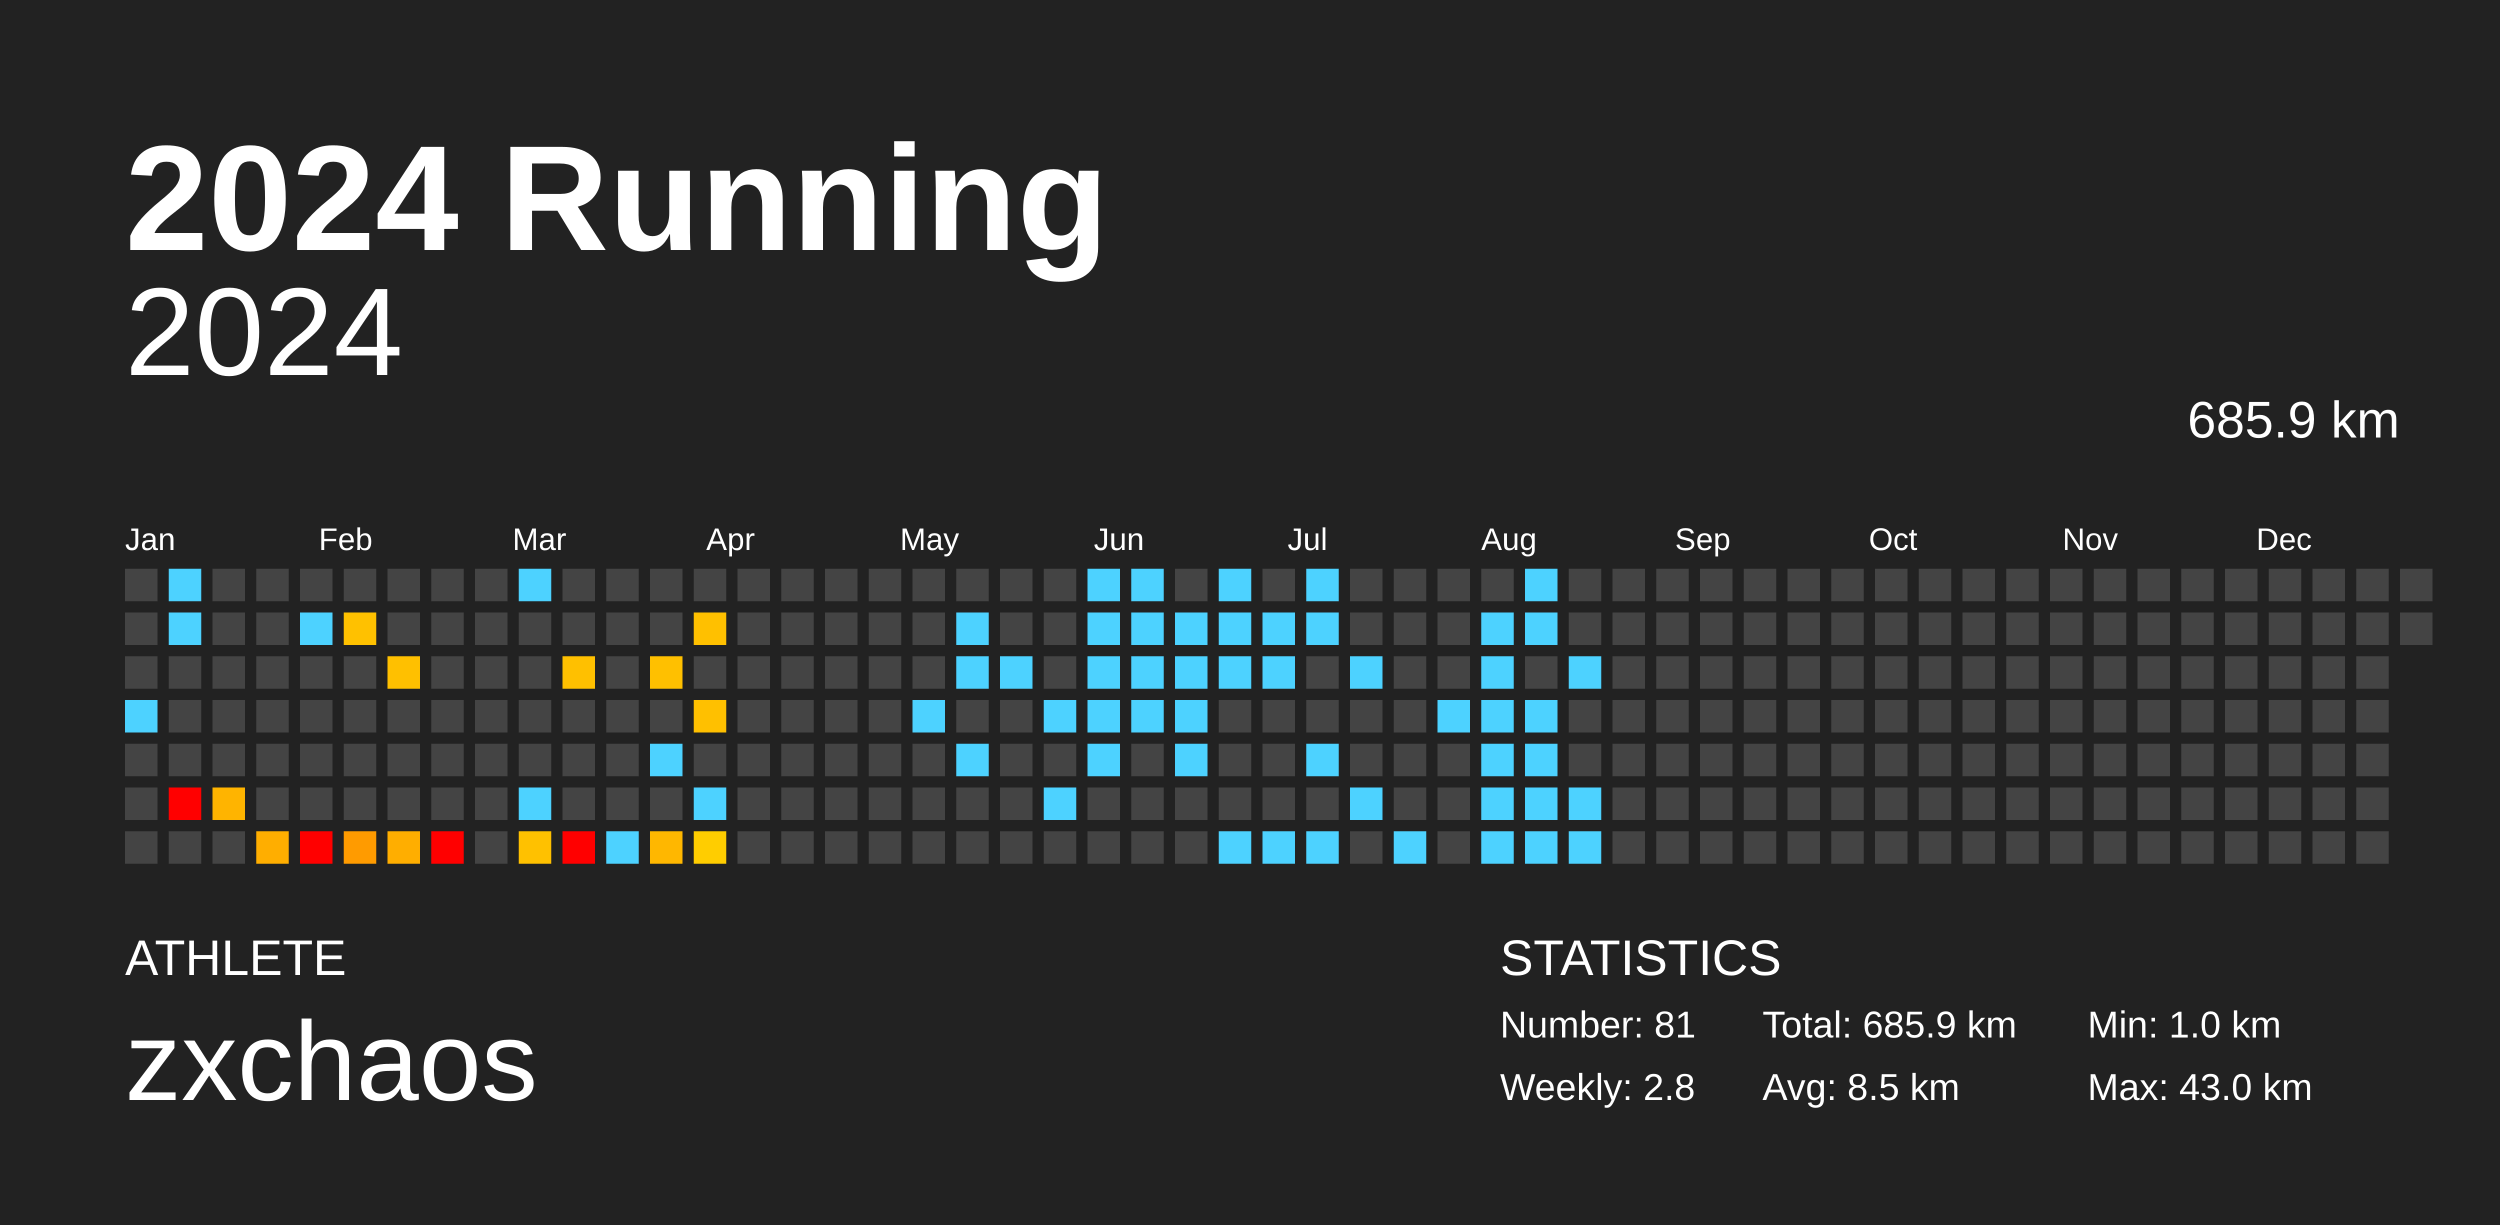
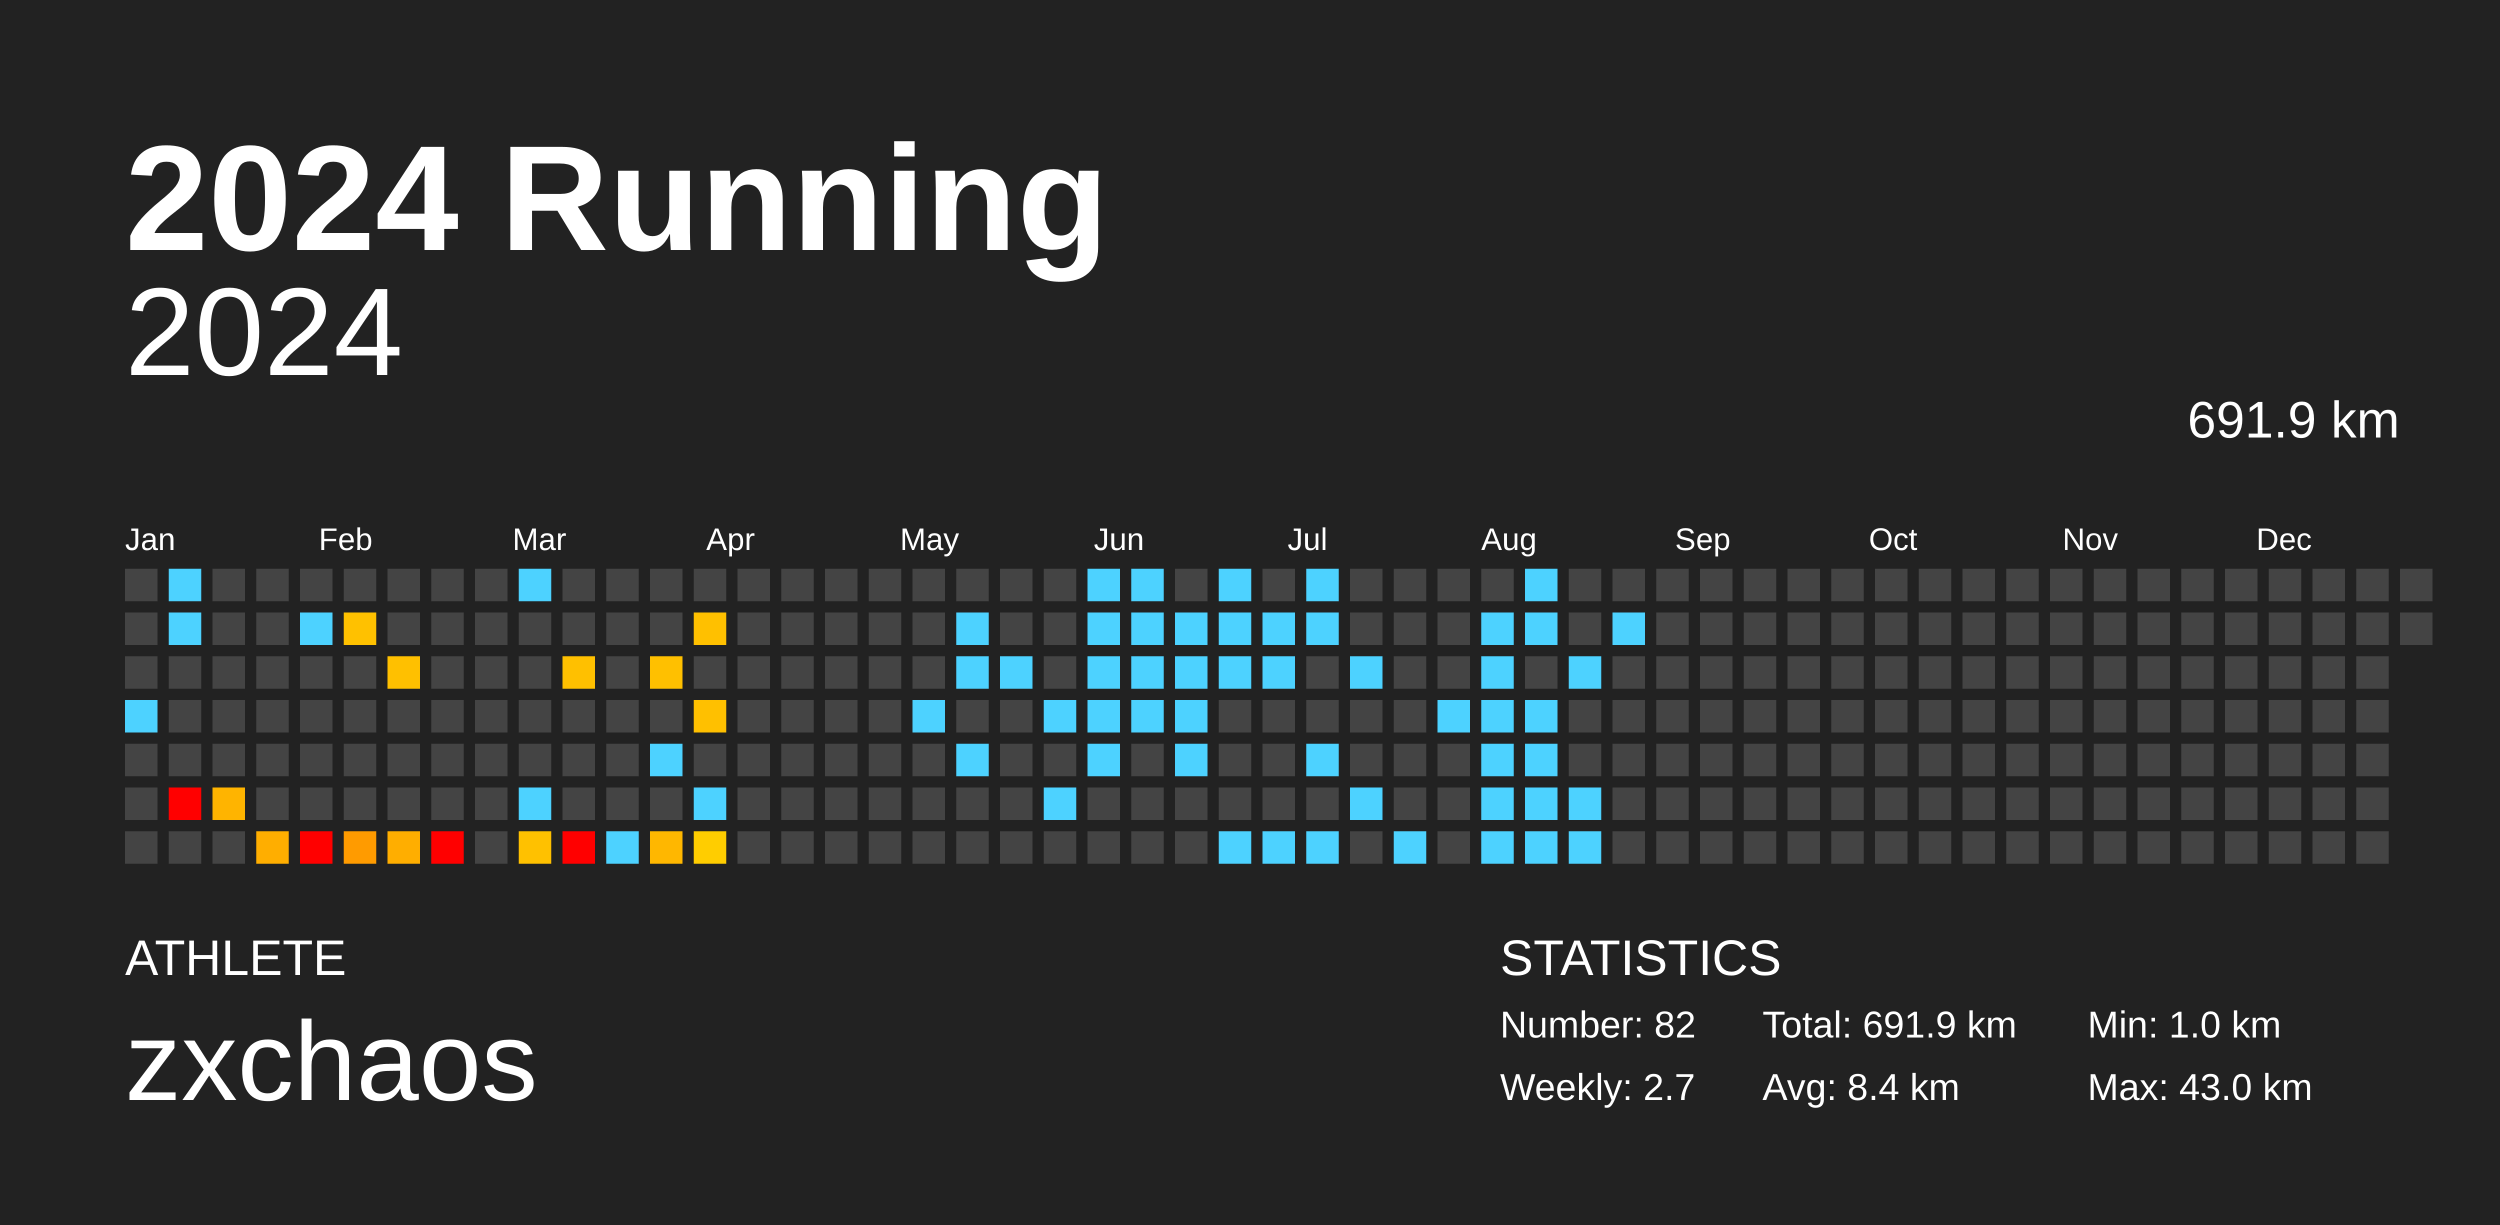
<svg xmlns="http://www.w3.org/2000/svg" baseProfile="full" height="98mm" version="1.1" viewBox="0,0,200,98" width="200mm">
  <defs />
  <rect fill="#222222" height="98" width="200" x="0" y="0" />
  <text fill="#FFFFFF" style="font-size:12px; font-family:Arial; font-weight:bold;" x="10" y="20">2024 Running</text>
  <text fill="#FFFFFF" style="font-size:4px; font-family:Arial" x="10" y="78">ATHLETE</text>
  <text fill="#FFFFFF" style="font-size:9px; font-family:Arial" x="10" y="88">zxchaos</text>
  <text fill="#FFFFFF" style="font-size:4px; font-family:Arial" x="120" y="78">STATISTICS</text>
-   <text fill="#FFFFFF" style="font-size:3px; font-family:Arial" x="120" y="83">Number: 81</text>
-   <text fill="#FFFFFF" style="font-size:3px; font-family:Arial" x="120" y="88">Weekly: 2.8</text>
-   <text fill="#FFFFFF" style="font-size:3px; font-family:Arial" x="141" y="83">Total: 685.9 km</text>
-   <text fill="#FFFFFF" style="font-size:3px; font-family:Arial" x="141" y="88">Avg: 8.5 km</text>
+   <text fill="#FFFFFF" style="font-size:3px; font-family:Arial" x="120" y="83">Number: 82</text>
+   <text fill="#FFFFFF" style="font-size:3px; font-family:Arial" x="120" y="88">Weekly: 2.7</text>
+   <text fill="#FFFFFF" style="font-size:3px; font-family:Arial" x="141" y="83">Total: 691.9 km</text>
+   <text fill="#FFFFFF" style="font-size:3px; font-family:Arial" x="141" y="88">Avg: 8.4 km</text>
  <text fill="#FFFFFF" style="font-size:3px; font-family:Arial" x="167" y="83">Min: 1.0 km</text>
  <text fill="#FFFFFF" style="font-size:3px; font-family:Arial" x="167" y="88">Max: 43.0 km</text>
  <text alignment-baseline="hanging" fill="#FFFFFF" style="font-size:10.0px; font-family:Arial;" x="10" y="30">2024</text>
-   <text alignment-baseline="hanging" fill="#FFFFFF" style="font-size:4.125px; font-family:Arial;" x="175" y="35">685.9 km</text>
+   <text alignment-baseline="hanging" fill="#FFFFFF" style="font-size:4.125px; font-family:Arial;" x="175" y="35">691.9 km</text>
  <text fill="#FFFFFF" style="font-size:2.5px; font-family:Arial" x="10.0" y="44">Jan</text>
  <text fill="#FFFFFF" style="font-size:2.5px; font-family:Arial" x="25.5" y="44">Feb</text>
  <text fill="#FFFFFF" style="font-size:2.5px; font-family:Arial" x="41.0" y="44">Mar</text>
  <text fill="#FFFFFF" style="font-size:2.5px; font-family:Arial" x="56.5" y="44">Apr</text>
  <text fill="#FFFFFF" style="font-size:2.5px; font-family:Arial" x="72.0" y="44">May</text>
  <text fill="#FFFFFF" style="font-size:2.5px; font-family:Arial" x="87.5" y="44">Jun</text>
  <text fill="#FFFFFF" style="font-size:2.5px; font-family:Arial" x="103.0" y="44">Jul</text>
  <text fill="#FFFFFF" style="font-size:2.5px; font-family:Arial" x="118.5" y="44">Aug</text>
  <text fill="#FFFFFF" style="font-size:2.5px; font-family:Arial" x="134.0" y="44">Sep</text>
  <text fill="#FFFFFF" style="font-size:2.5px; font-family:Arial" x="149.5" y="44">Oct</text>
  <text fill="#FFFFFF" style="font-size:2.5px; font-family:Arial" x="165.0" y="44">Nov</text>
  <text fill="#FFFFFF" style="font-size:2.5px; font-family:Arial" x="180.5" y="44">Dec</text>
  <rect fill="#444444" height="2.6" width="2.6" x="10.0" y="45.5" />
  <rect fill="#444444" height="2.6" width="2.6" x="10.0" y="49.0" />
  <rect fill="#444444" height="2.6" width="2.6" x="10.0" y="52.5" />
  <rect fill="#4dd2ff" height="2.6" width="2.6" x="10.0" y="56.0" />
  <rect fill="#444444" height="2.6" width="2.6" x="10.0" y="59.5" />
  <rect fill="#444444" height="2.6" width="2.6" x="10.0" y="63.0" />
  <rect fill="#444444" height="2.6" width="2.6" x="10.0" y="66.5" />
  <rect fill="#4dd2ff" height="2.6" width="2.6" x="13.5" y="45.5" />
  <rect fill="#4dd2ff" height="2.6" width="2.6" x="13.5" y="49.0" />
  <rect fill="#444444" height="2.6" width="2.6" x="13.5" y="52.5" />
  <rect fill="#444444" height="2.6" width="2.6" x="13.5" y="56.0" />
  <rect fill="#444444" height="2.6" width="2.6" x="13.5" y="59.5" />
  <rect fill="red" height="2.6" width="2.6" x="13.5" y="63.0" />
  <rect fill="#444444" height="2.6" width="2.6" x="13.5" y="66.5" />
  <rect fill="#444444" height="2.6" width="2.6" x="17.0" y="45.5" />
  <rect fill="#444444" height="2.6" width="2.6" x="17.0" y="49.0" />
  <rect fill="#444444" height="2.6" width="2.6" x="17.0" y="52.5" />
  <rect fill="#444444" height="2.6" width="2.6" x="17.0" y="56.0" />
  <rect fill="#444444" height="2.6" width="2.6" x="17.0" y="59.5" />
  <rect fill="#ffb400" height="2.6" width="2.6" x="17.0" y="63.0" />
  <rect fill="#444444" height="2.6" width="2.6" x="17.0" y="66.5" />
  <rect fill="#444444" height="2.6" width="2.6" x="20.5" y="45.5" />
  <rect fill="#444444" height="2.6" width="2.6" x="20.5" y="49.0" />
  <rect fill="#444444" height="2.6" width="2.6" x="20.5" y="52.5" />
  <rect fill="#444444" height="2.6" width="2.6" x="20.5" y="56.0" />
  <rect fill="#444444" height="2.6" width="2.6" x="20.5" y="59.5" />
  <rect fill="#444444" height="2.6" width="2.6" x="20.5" y="63.0" />
  <rect fill="#ffae00" height="2.6" width="2.6" x="20.5" y="66.5" />
  <rect fill="#444444" height="2.6" width="2.6" x="24.0" y="45.5" />
  <rect fill="#4dd2ff" height="2.6" width="2.6" x="24.0" y="49.0" />
  <rect fill="#444444" height="2.6" width="2.6" x="24.0" y="52.5" />
  <rect fill="#444444" height="2.6" width="2.6" x="24.0" y="56.0" />
  <rect fill="#444444" height="2.6" width="2.6" x="24.0" y="59.5" />
  <rect fill="#444444" height="2.6" width="2.6" x="24.0" y="63.0" />
  <rect fill="red" height="2.6" width="2.6" x="24.0" y="66.5" />
  <rect fill="#444444" height="2.6" width="2.6" x="27.5" y="45.5" />
  <rect fill="#ffc100" height="2.6" width="2.6" x="27.5" y="49.0" />
  <rect fill="#444444" height="2.6" width="2.6" x="27.5" y="52.5" />
  <rect fill="#444444" height="2.6" width="2.6" x="27.5" y="56.0" />
  <rect fill="#444444" height="2.6" width="2.6" x="27.5" y="59.5" />
  <rect fill="#444444" height="2.6" width="2.6" x="27.5" y="63.0" />
  <rect fill="#ff9b00" height="2.6" width="2.6" x="27.5" y="66.5" />
  <rect fill="#444444" height="2.6" width="2.6" x="31.0" y="45.5" />
  <rect fill="#444444" height="2.6" width="2.6" x="31.0" y="49.0" />
  <rect fill="#ffc000" height="2.6" width="2.6" x="31.0" y="52.5" />
  <rect fill="#444444" height="2.6" width="2.6" x="31.0" y="56.0" />
  <rect fill="#444444" height="2.6" width="2.6" x="31.0" y="59.5" />
  <rect fill="#444444" height="2.6" width="2.6" x="31.0" y="63.0" />
  <rect fill="#ffae00" height="2.6" width="2.6" x="31.0" y="66.5" />
  <rect fill="#444444" height="2.6" width="2.6" x="34.5" y="45.5" />
  <rect fill="#444444" height="2.6" width="2.6" x="34.5" y="49.0" />
  <rect fill="#444444" height="2.6" width="2.6" x="34.5" y="52.5" />
  <rect fill="#444444" height="2.6" width="2.6" x="34.5" y="56.0" />
  <rect fill="#444444" height="2.6" width="2.6" x="34.5" y="59.5" />
  <rect fill="#444444" height="2.6" width="2.6" x="34.5" y="63.0" />
  <rect fill="red" height="2.6" width="2.6" x="34.5" y="66.5" />
  <rect fill="#444444" height="2.6" width="2.6" x="38.0" y="45.5" />
  <rect fill="#444444" height="2.6" width="2.6" x="38.0" y="49.0" />
  <rect fill="#444444" height="2.6" width="2.6" x="38.0" y="52.5" />
  <rect fill="#444444" height="2.6" width="2.6" x="38.0" y="56.0" />
  <rect fill="#444444" height="2.6" width="2.6" x="38.0" y="59.5" />
  <rect fill="#444444" height="2.6" width="2.6" x="38.0" y="63.0" />
  <rect fill="#444444" height="2.6" width="2.6" x="38.0" y="66.5" />
  <rect fill="#4dd2ff" height="2.6" width="2.6" x="41.5" y="45.5" />
  <rect fill="#444444" height="2.6" width="2.6" x="41.5" y="49.0" />
  <rect fill="#444444" height="2.6" width="2.6" x="41.5" y="52.5" />
  <rect fill="#444444" height="2.6" width="2.6" x="41.5" y="56.0" />
  <rect fill="#444444" height="2.6" width="2.6" x="41.5" y="59.5" />
  <rect fill="#4dd2ff" height="2.6" width="2.6" x="41.5" y="63.0" />
  <rect fill="#ffc100" height="2.6" width="2.6" x="41.5" y="66.5" />
  <rect fill="#444444" height="2.6" width="2.6" x="45.0" y="45.5" />
  <rect fill="#444444" height="2.6" width="2.6" x="45.0" y="49.0" />
  <rect fill="#ffc000" height="2.6" width="2.6" x="45.0" y="52.5" />
  <rect fill="#444444" height="2.6" width="2.6" x="45.0" y="56.0" />
  <rect fill="#444444" height="2.6" width="2.6" x="45.0" y="59.5" />
  <rect fill="#444444" height="2.6" width="2.6" x="45.0" y="63.0" />
  <rect fill="red" height="2.6" width="2.6" x="45.0" y="66.5" />
  <rect fill="#444444" height="2.6" width="2.6" x="48.5" y="45.5" />
  <rect fill="#444444" height="2.6" width="2.6" x="48.5" y="49.0" />
  <rect fill="#444444" height="2.6" width="2.6" x="48.5" y="52.5" />
  <rect fill="#444444" height="2.6" width="2.6" x="48.5" y="56.0" />
  <rect fill="#444444" height="2.6" width="2.6" x="48.5" y="59.5" />
  <rect fill="#444444" height="2.6" width="2.6" x="48.5" y="63.0" />
  <rect fill="#4dd2ff" height="2.6" width="2.6" x="48.5" y="66.5" />
  <rect fill="#444444" height="2.6" width="2.6" x="52.0" y="45.5" />
  <rect fill="#444444" height="2.6" width="2.6" x="52.0" y="49.0" />
  <rect fill="#ffc000" height="2.6" width="2.6" x="52.0" y="52.5" />
  <rect fill="#444444" height="2.6" width="2.6" x="52.0" y="56.0" />
  <rect fill="#4dd2ff" height="2.6" width="2.6" x="52.0" y="59.5" />
  <rect fill="#444444" height="2.6" width="2.6" x="52.0" y="63.0" />
  <rect fill="#ffb700" height="2.6" width="2.6" x="52.0" y="66.5" />
  <rect fill="#444444" height="2.6" width="2.6" x="55.5" y="45.5" />
  <rect fill="#ffc000" height="2.6" width="2.6" x="55.5" y="49.0" />
  <rect fill="#444444" height="2.6" width="2.6" x="55.5" y="52.5" />
  <rect fill="#ffc000" height="2.6" width="2.6" x="55.5" y="56.0" />
  <rect fill="#444444" height="2.6" width="2.6" x="55.5" y="59.5" />
  <rect fill="#4dd2ff" height="2.6" width="2.6" x="55.5" y="63.0" />
  <rect fill="#ffcd00" height="2.6" width="2.6" x="55.5" y="66.5" />
  <rect fill="#444444" height="2.6" width="2.6" x="59.0" y="45.5" />
  <rect fill="#444444" height="2.6" width="2.6" x="59.0" y="49.0" />
  <rect fill="#444444" height="2.6" width="2.6" x="59.0" y="52.5" />
  <rect fill="#444444" height="2.6" width="2.6" x="59.0" y="56.0" />
  <rect fill="#444444" height="2.6" width="2.6" x="59.0" y="59.5" />
  <rect fill="#444444" height="2.6" width="2.6" x="59.0" y="63.0" />
  <rect fill="#444444" height="2.6" width="2.6" x="59.0" y="66.5" />
  <rect fill="#444444" height="2.6" width="2.6" x="62.5" y="45.5" />
  <rect fill="#444444" height="2.6" width="2.6" x="62.5" y="49.0" />
  <rect fill="#444444" height="2.6" width="2.6" x="62.5" y="52.5" />
  <rect fill="#444444" height="2.6" width="2.6" x="62.5" y="56.0" />
  <rect fill="#444444" height="2.6" width="2.6" x="62.5" y="59.5" />
  <rect fill="#444444" height="2.6" width="2.6" x="62.5" y="63.0" />
  <rect fill="#444444" height="2.6" width="2.6" x="62.5" y="66.5" />
  <rect fill="#444444" height="2.6" width="2.6" x="66.0" y="45.5" />
  <rect fill="#444444" height="2.6" width="2.6" x="66.0" y="49.0" />
  <rect fill="#444444" height="2.6" width="2.6" x="66.0" y="52.5" />
  <rect fill="#444444" height="2.6" width="2.6" x="66.0" y="56.0" />
  <rect fill="#444444" height="2.6" width="2.6" x="66.0" y="59.5" />
  <rect fill="#444444" height="2.6" width="2.6" x="66.0" y="63.0" />
  <rect fill="#444444" height="2.6" width="2.6" x="66.0" y="66.5" />
  <rect fill="#444444" height="2.6" width="2.6" x="69.5" y="45.5" />
  <rect fill="#444444" height="2.6" width="2.6" x="69.5" y="49.0" />
  <rect fill="#444444" height="2.6" width="2.6" x="69.5" y="52.5" />
  <rect fill="#444444" height="2.6" width="2.6" x="69.5" y="56.0" />
  <rect fill="#444444" height="2.6" width="2.6" x="69.5" y="59.5" />
  <rect fill="#444444" height="2.6" width="2.6" x="69.5" y="63.0" />
  <rect fill="#444444" height="2.6" width="2.6" x="69.5" y="66.5" />
  <rect fill="#444444" height="2.6" width="2.6" x="73.0" y="45.5" />
  <rect fill="#444444" height="2.6" width="2.6" x="73.0" y="49.0" />
  <rect fill="#444444" height="2.6" width="2.6" x="73.0" y="52.5" />
  <rect fill="#4dd2ff" height="2.6" width="2.6" x="73.0" y="56.0" />
  <rect fill="#444444" height="2.6" width="2.6" x="73.0" y="59.5" />
  <rect fill="#444444" height="2.6" width="2.6" x="73.0" y="63.0" />
  <rect fill="#444444" height="2.6" width="2.6" x="73.0" y="66.5" />
  <rect fill="#444444" height="2.6" width="2.6" x="76.5" y="45.5" />
  <rect fill="#4dd2ff" height="2.6" width="2.6" x="76.5" y="49.0" />
  <rect fill="#4dd2ff" height="2.6" width="2.6" x="76.5" y="52.5" />
  <rect fill="#444444" height="2.6" width="2.6" x="76.5" y="56.0" />
  <rect fill="#4dd2ff" height="2.6" width="2.6" x="76.5" y="59.5" />
  <rect fill="#444444" height="2.6" width="2.6" x="76.5" y="63.0" />
  <rect fill="#444444" height="2.6" width="2.6" x="76.5" y="66.5" />
  <rect fill="#444444" height="2.6" width="2.6" x="80.0" y="45.5" />
  <rect fill="#444444" height="2.6" width="2.6" x="80.0" y="49.0" />
  <rect fill="#4dd2ff" height="2.6" width="2.6" x="80.0" y="52.5" />
  <rect fill="#444444" height="2.6" width="2.6" x="80.0" y="56.0" />
  <rect fill="#444444" height="2.6" width="2.6" x="80.0" y="59.5" />
  <rect fill="#444444" height="2.6" width="2.6" x="80.0" y="63.0" />
  <rect fill="#444444" height="2.6" width="2.6" x="80.0" y="66.5" />
  <rect fill="#444444" height="2.6" width="2.6" x="83.5" y="45.5" />
  <rect fill="#444444" height="2.6" width="2.6" x="83.5" y="49.0" />
  <rect fill="#444444" height="2.6" width="2.6" x="83.5" y="52.5" />
  <rect fill="#4dd2ff" height="2.6" width="2.6" x="83.5" y="56.0" />
  <rect fill="#444444" height="2.6" width="2.6" x="83.5" y="59.5" />
  <rect fill="#4dd2ff" height="2.6" width="2.6" x="83.5" y="63.0" />
  <rect fill="#444444" height="2.6" width="2.6" x="83.5" y="66.5" />
  <rect fill="#4dd2ff" height="2.6" width="2.6" x="87.0" y="45.5" />
  <rect fill="#4dd2ff" height="2.6" width="2.6" x="87.0" y="49.0" />
  <rect fill="#4dd2ff" height="2.6" width="2.6" x="87.0" y="52.5" />
  <rect fill="#4dd2ff" height="2.6" width="2.6" x="87.0" y="56.0" />
  <rect fill="#4dd2ff" height="2.6" width="2.6" x="87.0" y="59.5" />
  <rect fill="#444444" height="2.6" width="2.6" x="87.0" y="63.0" />
  <rect fill="#444444" height="2.6" width="2.6" x="87.0" y="66.5" />
  <rect fill="#4dd2ff" height="2.6" width="2.6" x="90.5" y="45.5" />
  <rect fill="#4dd2ff" height="2.6" width="2.6" x="90.5" y="49.0" />
  <rect fill="#4dd2ff" height="2.6" width="2.6" x="90.5" y="52.5" />
  <rect fill="#4dd2ff" height="2.6" width="2.6" x="90.5" y="56.0" />
  <rect fill="#444444" height="2.6" width="2.6" x="90.5" y="59.5" />
  <rect fill="#444444" height="2.6" width="2.6" x="90.5" y="63.0" />
  <rect fill="#444444" height="2.6" width="2.6" x="90.5" y="66.5" />
  <rect fill="#444444" height="2.6" width="2.6" x="94.0" y="45.5" />
  <rect fill="#4dd2ff" height="2.6" width="2.6" x="94.0" y="49.0" />
  <rect fill="#4dd2ff" height="2.6" width="2.6" x="94.0" y="52.5" />
  <rect fill="#4dd2ff" height="2.6" width="2.6" x="94.0" y="56.0" />
  <rect fill="#4dd2ff" height="2.6" width="2.6" x="94.0" y="59.5" />
  <rect fill="#444444" height="2.6" width="2.6" x="94.0" y="63.0" />
  <rect fill="#444444" height="2.6" width="2.6" x="94.0" y="66.5" />
  <rect fill="#4dd2ff" height="2.6" width="2.6" x="97.5" y="45.5" />
  <rect fill="#4dd2ff" height="2.6" width="2.6" x="97.5" y="49.0" />
  <rect fill="#4dd2ff" height="2.6" width="2.6" x="97.5" y="52.5" />
  <rect fill="#444444" height="2.6" width="2.6" x="97.5" y="56.0" />
  <rect fill="#444444" height="2.6" width="2.6" x="97.5" y="59.5" />
  <rect fill="#444444" height="2.6" width="2.6" x="97.5" y="63.0" />
  <rect fill="#4dd2ff" height="2.6" width="2.6" x="97.5" y="66.5" />
  <rect fill="#444444" height="2.6" width="2.6" x="101.0" y="45.5" />
  <rect fill="#4dd2ff" height="2.6" width="2.6" x="101.0" y="49.0" />
  <rect fill="#4dd2ff" height="2.6" width="2.6" x="101.0" y="52.5" />
  <rect fill="#444444" height="2.6" width="2.6" x="101.0" y="56.0" />
  <rect fill="#444444" height="2.6" width="2.6" x="101.0" y="59.5" />
  <rect fill="#444444" height="2.6" width="2.6" x="101.0" y="63.0" />
  <rect fill="#4dd2ff" height="2.6" width="2.6" x="101.0" y="66.5" />
  <rect fill="#4dd2ff" height="2.6" width="2.6" x="104.5" y="45.5" />
  <rect fill="#4dd2ff" height="2.6" width="2.6" x="104.5" y="49.0" />
  <rect fill="#444444" height="2.6" width="2.6" x="104.5" y="52.5" />
  <rect fill="#444444" height="2.6" width="2.6" x="104.5" y="56.0" />
  <rect fill="#4dd2ff" height="2.6" width="2.6" x="104.5" y="59.5" />
  <rect fill="#444444" height="2.6" width="2.6" x="104.5" y="63.0" />
  <rect fill="#4dd2ff" height="2.6" width="2.6" x="104.5" y="66.5" />
  <rect fill="#444444" height="2.6" width="2.6" x="108.0" y="45.5" />
  <rect fill="#444444" height="2.6" width="2.6" x="108.0" y="49.0" />
  <rect fill="#4dd2ff" height="2.6" width="2.6" x="108.0" y="52.5" />
  <rect fill="#444444" height="2.6" width="2.6" x="108.0" y="56.0" />
  <rect fill="#444444" height="2.6" width="2.6" x="108.0" y="59.5" />
  <rect fill="#4dd2ff" height="2.6" width="2.6" x="108.0" y="63.0" />
  <rect fill="#444444" height="2.6" width="2.6" x="108.0" y="66.5" />
  <rect fill="#444444" height="2.6" width="2.6" x="111.5" y="45.5" />
  <rect fill="#444444" height="2.6" width="2.6" x="111.5" y="49.0" />
  <rect fill="#444444" height="2.6" width="2.6" x="111.5" y="52.5" />
  <rect fill="#444444" height="2.6" width="2.6" x="111.5" y="56.0" />
  <rect fill="#444444" height="2.6" width="2.6" x="111.5" y="59.5" />
  <rect fill="#444444" height="2.6" width="2.6" x="111.5" y="63.0" />
  <rect fill="#4dd2ff" height="2.6" width="2.6" x="111.5" y="66.5" />
  <rect fill="#444444" height="2.6" width="2.6" x="115.0" y="45.5" />
  <rect fill="#444444" height="2.6" width="2.6" x="115.0" y="49.0" />
  <rect fill="#444444" height="2.6" width="2.6" x="115.0" y="52.5" />
  <rect fill="#4dd2ff" height="2.6" width="2.6" x="115.0" y="56.0" />
  <rect fill="#444444" height="2.6" width="2.6" x="115.0" y="59.5" />
  <rect fill="#444444" height="2.6" width="2.6" x="115.0" y="63.0" />
  <rect fill="#444444" height="2.6" width="2.6" x="115.0" y="66.5" />
  <rect fill="#444444" height="2.6" width="2.6" x="118.5" y="45.5" />
  <rect fill="#4dd2ff" height="2.6" width="2.6" x="118.5" y="49.0" />
  <rect fill="#4dd2ff" height="2.6" width="2.6" x="118.5" y="52.5" />
  <rect fill="#4dd2ff" height="2.6" width="2.6" x="118.5" y="56.0" />
  <rect fill="#4dd2ff" height="2.6" width="2.6" x="118.5" y="59.5" />
  <rect fill="#4dd2ff" height="2.6" width="2.6" x="118.5" y="63.0" />
  <rect fill="#4dd2ff" height="2.6" width="2.6" x="118.5" y="66.5" />
  <rect fill="#4dd2ff" height="2.6" width="2.6" x="122.0" y="45.5" />
  <rect fill="#4dd2ff" height="2.6" width="2.6" x="122.0" y="49.0" />
  <rect fill="#444444" height="2.6" width="2.6" x="122.0" y="52.5" />
  <rect fill="#4dd2ff" height="2.6" width="2.6" x="122.0" y="56.0" />
  <rect fill="#4dd2ff" height="2.6" width="2.6" x="122.0" y="59.5" />
  <rect fill="#4dd2ff" height="2.6" width="2.6" x="122.0" y="63.0" />
  <rect fill="#4dd2ff" height="2.6" width="2.6" x="122.0" y="66.5" />
  <rect fill="#444444" height="2.6" width="2.6" x="125.5" y="45.5" />
  <rect fill="#444444" height="2.6" width="2.6" x="125.5" y="49.0" />
  <rect fill="#4dd2ff" height="2.6" width="2.6" x="125.5" y="52.5" />
  <rect fill="#444444" height="2.6" width="2.6" x="125.5" y="56.0" />
  <rect fill="#444444" height="2.6" width="2.6" x="125.5" y="59.5" />
  <rect fill="#4dd2ff" height="2.6" width="2.6" x="125.5" y="63.0" />
  <rect fill="#4dd2ff" height="2.6" width="2.6" x="125.5" y="66.5" />
  <rect fill="#444444" height="2.6" width="2.6" x="129.0" y="45.5" />
-   <rect fill="#444444" height="2.6" width="2.6" x="129.0" y="49.0" />
+   <rect fill="#4dd2ff" height="2.6" width="2.6" x="129.0" y="49.0" />
  <rect fill="#444444" height="2.6" width="2.6" x="129.0" y="52.5" />
  <rect fill="#444444" height="2.6" width="2.6" x="129.0" y="56.0" />
  <rect fill="#444444" height="2.6" width="2.6" x="129.0" y="59.5" />
  <rect fill="#444444" height="2.6" width="2.6" x="129.0" y="63.0" />
  <rect fill="#444444" height="2.6" width="2.6" x="129.0" y="66.5" />
  <rect fill="#444444" height="2.6" width="2.6" x="132.5" y="45.5" />
  <rect fill="#444444" height="2.6" width="2.6" x="132.5" y="49.0" />
  <rect fill="#444444" height="2.6" width="2.6" x="132.5" y="52.5" />
  <rect fill="#444444" height="2.6" width="2.6" x="132.5" y="56.0" />
  <rect fill="#444444" height="2.6" width="2.6" x="132.5" y="59.5" />
  <rect fill="#444444" height="2.6" width="2.6" x="132.5" y="63.0" />
  <rect fill="#444444" height="2.6" width="2.6" x="132.5" y="66.5" />
  <rect fill="#444444" height="2.6" width="2.6" x="136.0" y="45.5" />
  <rect fill="#444444" height="2.6" width="2.6" x="136.0" y="49.0" />
  <rect fill="#444444" height="2.6" width="2.6" x="136.0" y="52.5" />
  <rect fill="#444444" height="2.6" width="2.6" x="136.0" y="56.0" />
  <rect fill="#444444" height="2.6" width="2.6" x="136.0" y="59.5" />
  <rect fill="#444444" height="2.6" width="2.6" x="136.0" y="63.0" />
  <rect fill="#444444" height="2.6" width="2.6" x="136.0" y="66.5" />
  <rect fill="#444444" height="2.6" width="2.6" x="139.5" y="45.5" />
  <rect fill="#444444" height="2.6" width="2.6" x="139.5" y="49.0" />
  <rect fill="#444444" height="2.6" width="2.6" x="139.5" y="52.5" />
  <rect fill="#444444" height="2.6" width="2.6" x="139.5" y="56.0" />
  <rect fill="#444444" height="2.6" width="2.6" x="139.5" y="59.5" />
  <rect fill="#444444" height="2.6" width="2.6" x="139.5" y="63.0" />
  <rect fill="#444444" height="2.6" width="2.6" x="139.5" y="66.5" />
  <rect fill="#444444" height="2.6" width="2.6" x="143.0" y="45.5" />
  <rect fill="#444444" height="2.6" width="2.6" x="143.0" y="49.0" />
  <rect fill="#444444" height="2.6" width="2.6" x="143.0" y="52.5" />
  <rect fill="#444444" height="2.6" width="2.6" x="143.0" y="56.0" />
  <rect fill="#444444" height="2.6" width="2.6" x="143.0" y="59.5" />
  <rect fill="#444444" height="2.6" width="2.6" x="143.0" y="63.0" />
  <rect fill="#444444" height="2.6" width="2.6" x="143.0" y="66.5" />
  <rect fill="#444444" height="2.6" width="2.6" x="146.5" y="45.5" />
  <rect fill="#444444" height="2.6" width="2.6" x="146.5" y="49.0" />
  <rect fill="#444444" height="2.6" width="2.6" x="146.5" y="52.5" />
  <rect fill="#444444" height="2.6" width="2.6" x="146.5" y="56.0" />
  <rect fill="#444444" height="2.6" width="2.6" x="146.5" y="59.5" />
  <rect fill="#444444" height="2.6" width="2.6" x="146.5" y="63.0" />
  <rect fill="#444444" height="2.6" width="2.6" x="146.5" y="66.5" />
  <rect fill="#444444" height="2.6" width="2.6" x="150.0" y="45.5" />
  <rect fill="#444444" height="2.6" width="2.6" x="150.0" y="49.0" />
  <rect fill="#444444" height="2.6" width="2.6" x="150.0" y="52.5" />
  <rect fill="#444444" height="2.6" width="2.6" x="150.0" y="56.0" />
  <rect fill="#444444" height="2.6" width="2.6" x="150.0" y="59.5" />
  <rect fill="#444444" height="2.6" width="2.6" x="150.0" y="63.0" />
  <rect fill="#444444" height="2.6" width="2.6" x="150.0" y="66.5" />
  <rect fill="#444444" height="2.6" width="2.6" x="153.5" y="45.5" />
  <rect fill="#444444" height="2.6" width="2.6" x="153.5" y="49.0" />
  <rect fill="#444444" height="2.6" width="2.6" x="153.5" y="52.5" />
  <rect fill="#444444" height="2.6" width="2.6" x="153.5" y="56.0" />
  <rect fill="#444444" height="2.6" width="2.6" x="153.5" y="59.5" />
  <rect fill="#444444" height="2.6" width="2.6" x="153.5" y="63.0" />
  <rect fill="#444444" height="2.6" width="2.6" x="153.5" y="66.5" />
  <rect fill="#444444" height="2.6" width="2.6" x="157.0" y="45.5" />
  <rect fill="#444444" height="2.6" width="2.6" x="157.0" y="49.0" />
  <rect fill="#444444" height="2.6" width="2.6" x="157.0" y="52.5" />
  <rect fill="#444444" height="2.6" width="2.6" x="157.0" y="56.0" />
  <rect fill="#444444" height="2.6" width="2.6" x="157.0" y="59.5" />
  <rect fill="#444444" height="2.6" width="2.6" x="157.0" y="63.0" />
  <rect fill="#444444" height="2.6" width="2.6" x="157.0" y="66.5" />
  <rect fill="#444444" height="2.6" width="2.6" x="160.5" y="45.5" />
  <rect fill="#444444" height="2.6" width="2.6" x="160.5" y="49.0" />
  <rect fill="#444444" height="2.6" width="2.6" x="160.5" y="52.5" />
  <rect fill="#444444" height="2.6" width="2.6" x="160.5" y="56.0" />
  <rect fill="#444444" height="2.6" width="2.6" x="160.5" y="59.5" />
  <rect fill="#444444" height="2.6" width="2.6" x="160.5" y="63.0" />
  <rect fill="#444444" height="2.6" width="2.6" x="160.5" y="66.5" />
  <rect fill="#444444" height="2.6" width="2.6" x="164.0" y="45.5" />
  <rect fill="#444444" height="2.6" width="2.6" x="164.0" y="49.0" />
  <rect fill="#444444" height="2.6" width="2.6" x="164.0" y="52.5" />
  <rect fill="#444444" height="2.6" width="2.6" x="164.0" y="56.0" />
  <rect fill="#444444" height="2.6" width="2.6" x="164.0" y="59.5" />
  <rect fill="#444444" height="2.6" width="2.6" x="164.0" y="63.0" />
  <rect fill="#444444" height="2.6" width="2.6" x="164.0" y="66.5" />
  <rect fill="#444444" height="2.6" width="2.6" x="167.5" y="45.5" />
  <rect fill="#444444" height="2.6" width="2.6" x="167.5" y="49.0" />
  <rect fill="#444444" height="2.6" width="2.6" x="167.5" y="52.5" />
  <rect fill="#444444" height="2.6" width="2.6" x="167.5" y="56.0" />
  <rect fill="#444444" height="2.6" width="2.6" x="167.5" y="59.5" />
  <rect fill="#444444" height="2.6" width="2.6" x="167.5" y="63.0" />
  <rect fill="#444444" height="2.6" width="2.6" x="167.5" y="66.5" />
  <rect fill="#444444" height="2.6" width="2.6" x="171.0" y="45.5" />
  <rect fill="#444444" height="2.6" width="2.6" x="171.0" y="49.0" />
  <rect fill="#444444" height="2.6" width="2.6" x="171.0" y="52.5" />
  <rect fill="#444444" height="2.6" width="2.6" x="171.0" y="56.0" />
  <rect fill="#444444" height="2.6" width="2.6" x="171.0" y="59.5" />
  <rect fill="#444444" height="2.6" width="2.6" x="171.0" y="63.0" />
  <rect fill="#444444" height="2.6" width="2.6" x="171.0" y="66.5" />
  <rect fill="#444444" height="2.6" width="2.6" x="174.5" y="45.5" />
  <rect fill="#444444" height="2.6" width="2.6" x="174.5" y="49.0" />
  <rect fill="#444444" height="2.6" width="2.6" x="174.5" y="52.5" />
  <rect fill="#444444" height="2.6" width="2.6" x="174.5" y="56.0" />
  <rect fill="#444444" height="2.6" width="2.6" x="174.5" y="59.5" />
  <rect fill="#444444" height="2.6" width="2.6" x="174.5" y="63.0" />
  <rect fill="#444444" height="2.6" width="2.6" x="174.5" y="66.5" />
  <rect fill="#444444" height="2.6" width="2.6" x="178.0" y="45.5" />
  <rect fill="#444444" height="2.6" width="2.6" x="178.0" y="49.0" />
  <rect fill="#444444" height="2.6" width="2.6" x="178.0" y="52.5" />
  <rect fill="#444444" height="2.6" width="2.6" x="178.0" y="56.0" />
  <rect fill="#444444" height="2.6" width="2.6" x="178.0" y="59.5" />
  <rect fill="#444444" height="2.6" width="2.6" x="178.0" y="63.0" />
  <rect fill="#444444" height="2.6" width="2.6" x="178.0" y="66.5" />
  <rect fill="#444444" height="2.6" width="2.6" x="181.5" y="45.5" />
  <rect fill="#444444" height="2.6" width="2.6" x="181.5" y="49.0" />
  <rect fill="#444444" height="2.6" width="2.6" x="181.5" y="52.5" />
  <rect fill="#444444" height="2.6" width="2.6" x="181.5" y="56.0" />
  <rect fill="#444444" height="2.6" width="2.6" x="181.5" y="59.5" />
  <rect fill="#444444" height="2.6" width="2.6" x="181.5" y="63.0" />
  <rect fill="#444444" height="2.6" width="2.6" x="181.5" y="66.5" />
  <rect fill="#444444" height="2.6" width="2.6" x="185.0" y="45.5" />
  <rect fill="#444444" height="2.6" width="2.6" x="185.0" y="49.0" />
  <rect fill="#444444" height="2.6" width="2.6" x="185.0" y="52.5" />
  <rect fill="#444444" height="2.6" width="2.6" x="185.0" y="56.0" />
  <rect fill="#444444" height="2.6" width="2.6" x="185.0" y="59.5" />
  <rect fill="#444444" height="2.6" width="2.6" x="185.0" y="63.0" />
  <rect fill="#444444" height="2.6" width="2.6" x="185.0" y="66.5" />
  <rect fill="#444444" height="2.6" width="2.6" x="188.5" y="45.5" />
  <rect fill="#444444" height="2.6" width="2.6" x="188.5" y="49.0" />
  <rect fill="#444444" height="2.6" width="2.6" x="188.5" y="52.5" />
  <rect fill="#444444" height="2.6" width="2.6" x="188.5" y="56.0" />
  <rect fill="#444444" height="2.6" width="2.6" x="188.5" y="59.5" />
  <rect fill="#444444" height="2.6" width="2.6" x="188.5" y="63.0" />
  <rect fill="#444444" height="2.6" width="2.6" x="188.5" y="66.5" />
  <rect fill="#444444" height="2.6" width="2.6" x="192.0" y="45.5" />
  <rect fill="#444444" height="2.6" width="2.6" x="192.0" y="49.0" />
</svg>
